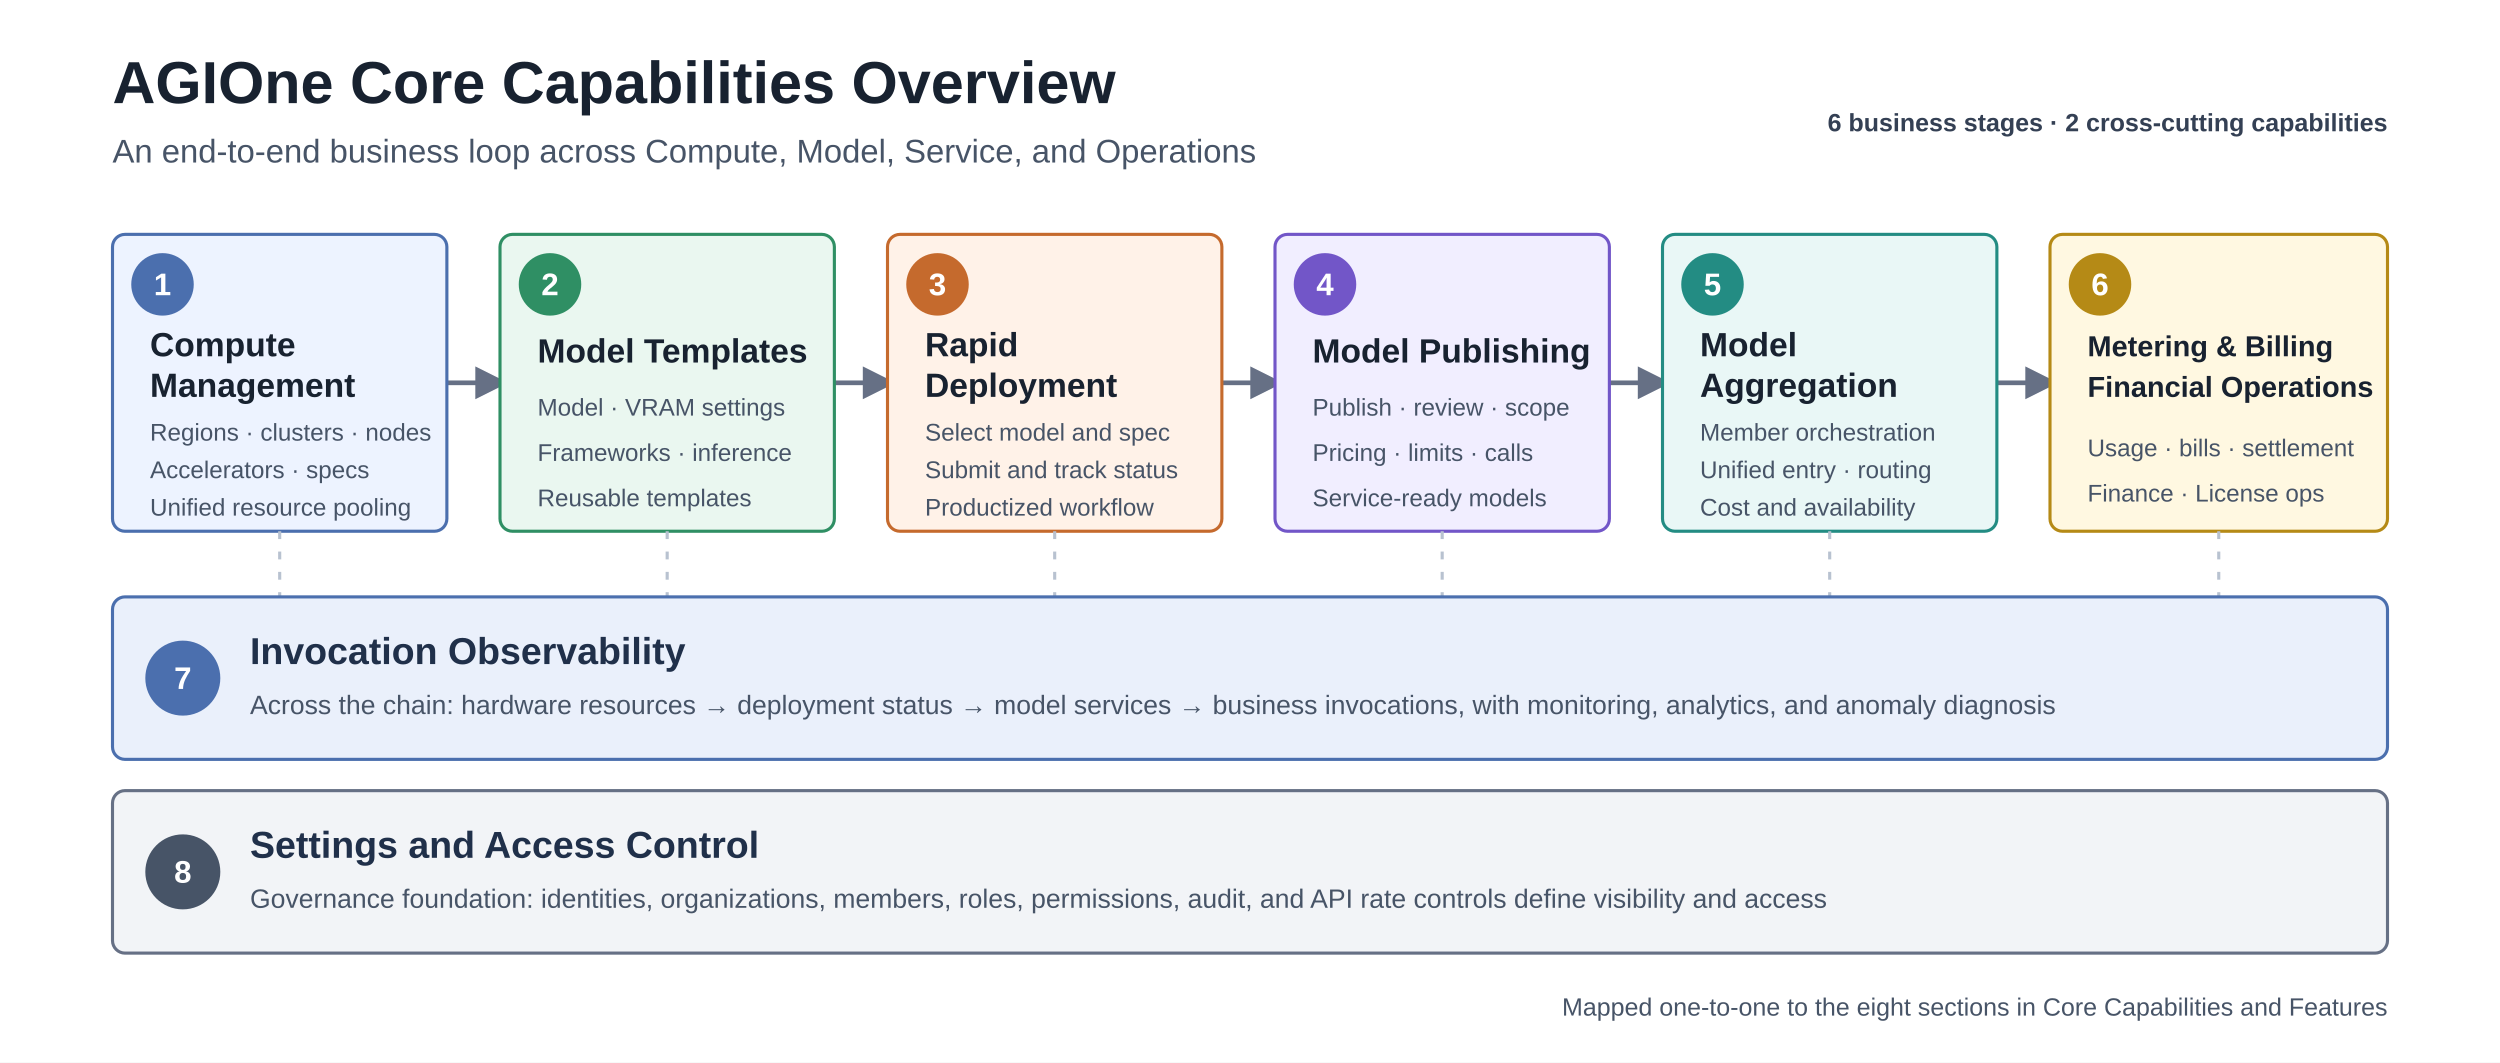
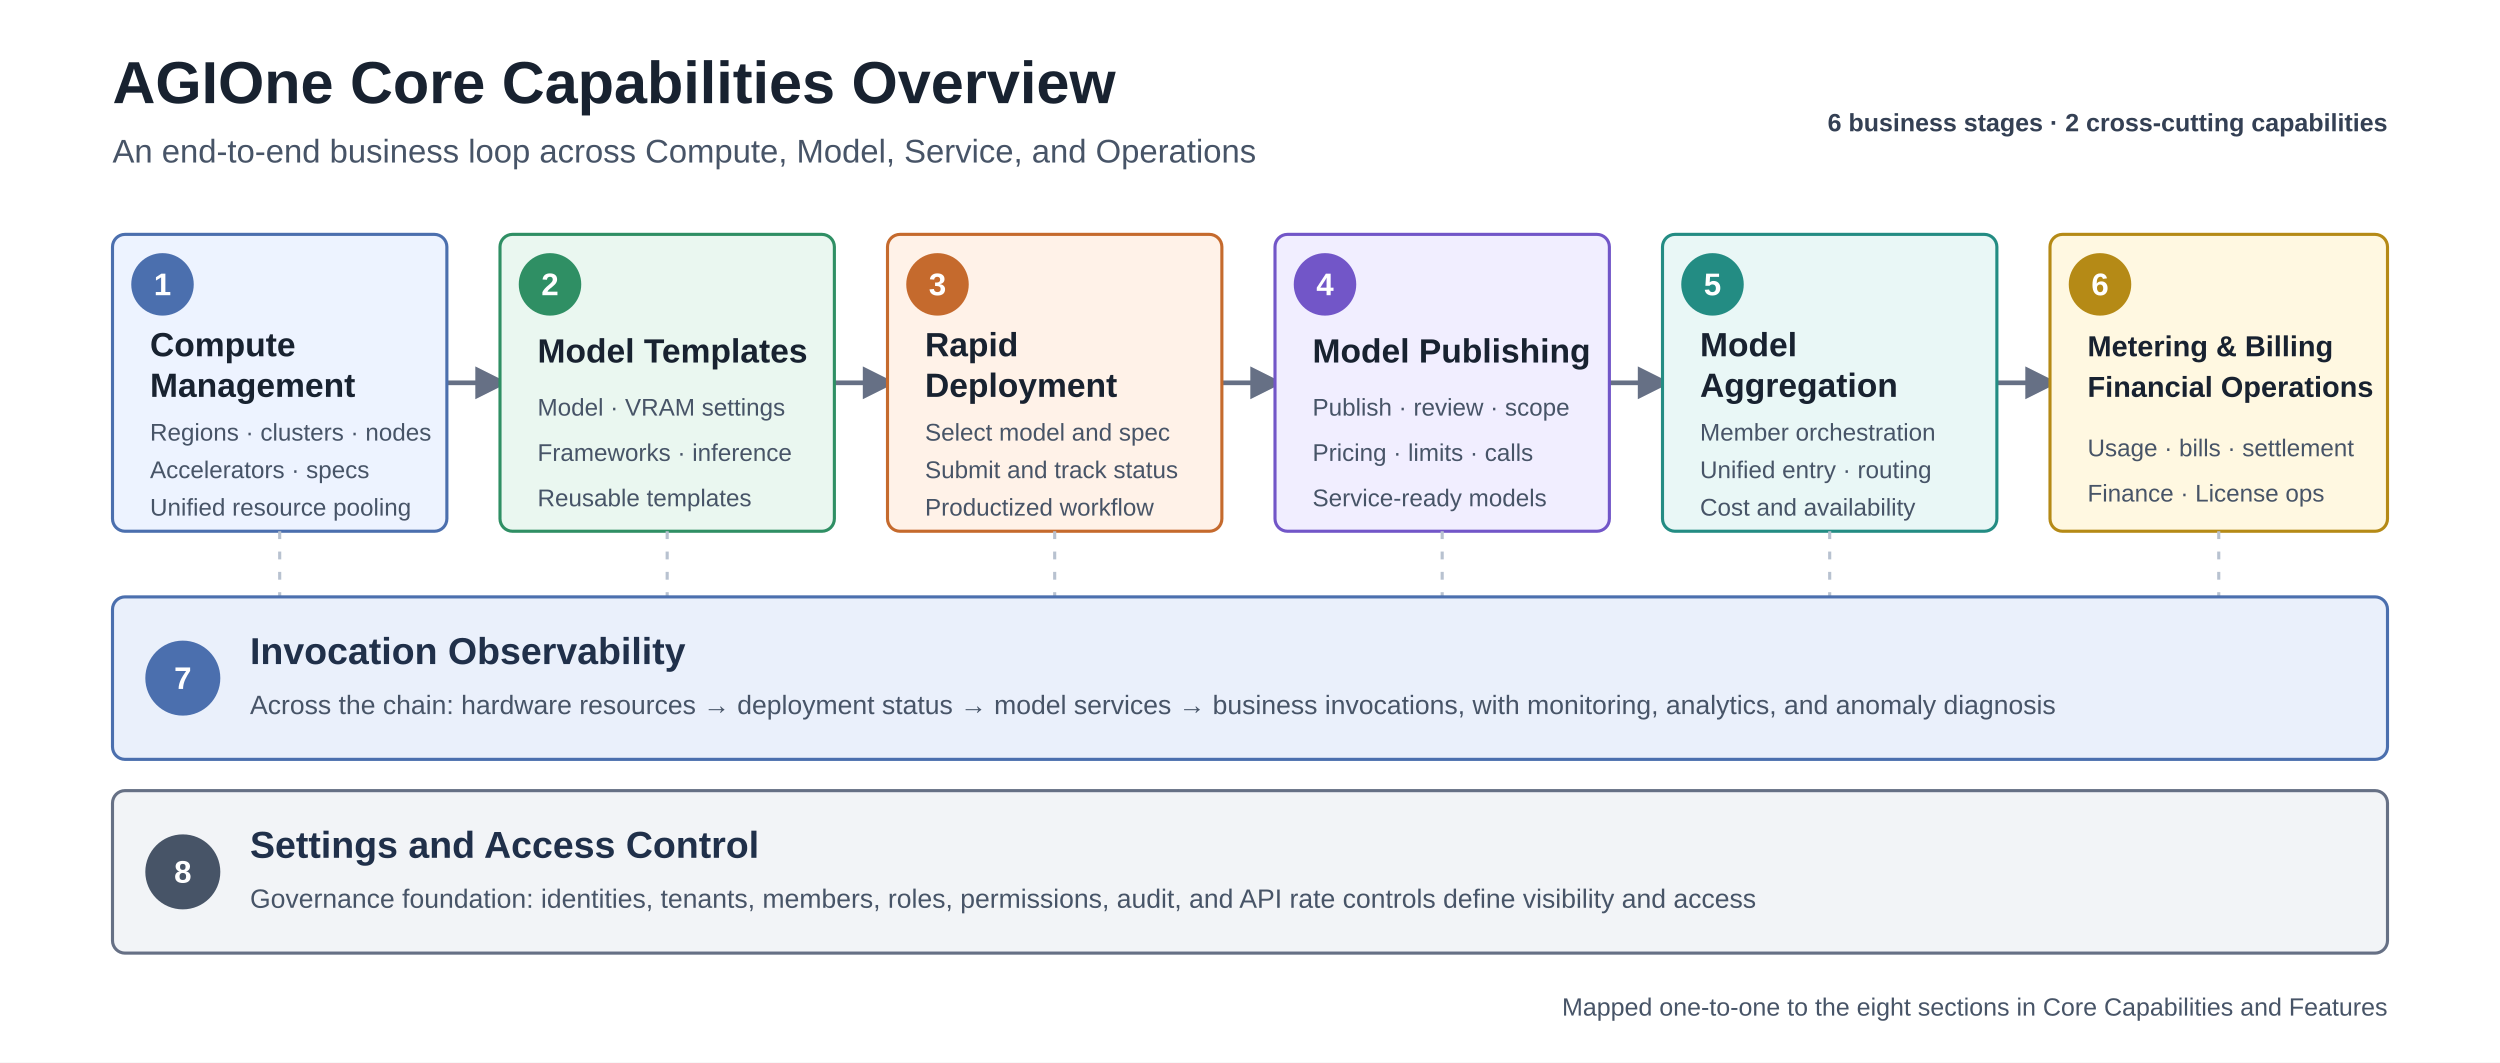
<svg xmlns="http://www.w3.org/2000/svg" width="1600" height="680" viewBox="0 0 1600 680" role="img" aria-labelledby="title desc">
  <defs>
    <marker id="arrow" viewBox="0 0 10 10" refX="8" refY="5" markerWidth="7" markerHeight="7" orient="auto-start-reverse">
      <path d="M 0 0 L 10 5 L 0 10 z" fill="#667085" />
    </marker>
    <style>
      .title { font: 700 38px Arial, "Microsoft YaHei", sans-serif; fill: #182230; }
      .subtitle { font: 400 21px Arial, "Microsoft YaHei", sans-serif; fill: #475467; }
      .stage { font: 700 21.5px Arial, "Microsoft YaHei", sans-serif; fill: #182230; }
      .stage-small { font: 700 18.5px Arial, "Microsoft YaHei", sans-serif; fill: #182230; }
      .card-desc { font: 400 15.5px Arial, "Microsoft YaHei", sans-serif; fill: #475467; }
      .num { font: 700 20px Arial, "Microsoft YaHei", sans-serif; fill: #ffffff; text-anchor: middle; dominant-baseline: central; }
      .band-title { font: 700 24px Arial, "Microsoft YaHei", sans-serif; fill: #20304a; }
      .band-desc { font: 400 17px Arial, "Microsoft YaHei", sans-serif; fill: #475467; }
      .label { font: 700 16px Arial, "Microsoft YaHei", sans-serif; fill: #344054; letter-spacing: 0; }
      .footer { font: 400 16px Arial, "Microsoft YaHei", sans-serif; fill: #475467; }
    </style>
  </defs>
  <rect width="1600" height="680" fill="#ffffff" />
  <text x="72" y="66" class="title">AGIOne Core Capabilities Overview</text>
  <text x="72" y="104" class="subtitle">An end-to-end business loop across Compute, Model, Service, and Operations</text>
  <text x="1528" y="84" class="label" text-anchor="end">6 business stages · 2 cross-cutting capabilities</text>
  <line x1="286" y1="245" x2="321" y2="245" stroke="#667085" stroke-width="3" marker-end="url(#arrow)" />
  <line x1="534" y1="245" x2="569" y2="245" stroke="#667085" stroke-width="3" marker-end="url(#arrow)" />
  <line x1="782" y1="245" x2="817" y2="245" stroke="#667085" stroke-width="3" marker-end="url(#arrow)" />
  <line x1="1030" y1="245" x2="1065" y2="245" stroke="#667085" stroke-width="3" marker-end="url(#arrow)" />
  <line x1="1278" y1="245" x2="1313" y2="245" stroke="#667085" stroke-width="3" marker-end="url(#arrow)" />
  <g transform="translate(72 150)">
    <rect width="214" height="190" rx="8" fill="#edf3ff" stroke="#4b6fae" stroke-width="2" />
    <circle cx="32" cy="32" r="20" fill="#4b6fae" />
    <text x="32" y="32" class="num">1</text>
    <text x="24" y="78" class="stage">Compute</text>
    <text x="24" y="104" class="stage">Management</text>
    <text x="24" y="132" class="card-desc">Regions · clusters · nodes</text>
    <text x="24" y="156" class="card-desc">Accelerators · specs</text>
    <text x="24" y="180" class="card-desc">Unified resource pooling</text>
  </g>
  <g transform="translate(320 150)">
    <rect width="214" height="190" rx="8" fill="#eaf7f0" stroke="#2f8f64" stroke-width="2" />
    <circle cx="32" cy="32" r="20" fill="#2f8f64" />
    <text x="32" y="32" class="num">2</text>
    <text x="24" y="82" class="stage">Model Templates</text>
    <text x="24" y="116" class="card-desc">Model · VRAM settings</text>
    <text x="24" y="145" class="card-desc">Frameworks · inference</text>
    <text x="24" y="174" class="card-desc">Reusable templates</text>
  </g>
  <g transform="translate(568 150)">
    <rect width="214" height="190" rx="8" fill="#fff2e8" stroke="#c56a2d" stroke-width="2" />
    <circle cx="32" cy="32" r="20" fill="#c56a2d" />
    <text x="32" y="32" class="num">3</text>
    <text x="24" y="78" class="stage">Rapid</text>
    <text x="24" y="104" class="stage">Deployment</text>
    <text x="24" y="132" class="card-desc">Select model and spec</text>
    <text x="24" y="156" class="card-desc">Submit and track status</text>
    <text x="24" y="180" class="card-desc">Productized workflow</text>
  </g>
  <g transform="translate(816 150)">
    <rect width="214" height="190" rx="8" fill="#f1eeff" stroke="#7256c8" stroke-width="2" />
    <circle cx="32" cy="32" r="20" fill="#7256c8" />
    <text x="32" y="32" class="num">4</text>
    <text x="24" y="82" class="stage">Model Publishing</text>
    <text x="24" y="116" class="card-desc">Publish · review · scope</text>
    <text x="24" y="145" class="card-desc">Pricing · limits · calls</text>
    <text x="24" y="174" class="card-desc">Service-ready models</text>
  </g>
  <g transform="translate(1064 150)">
    <rect width="214" height="190" rx="8" fill="#e9f7f6" stroke="#238c83" stroke-width="2" />
    <circle cx="32" cy="32" r="20" fill="#238c83" />
    <text x="32" y="32" class="num">5</text>
    <text x="24" y="78" class="stage">Model</text>
    <text x="24" y="104" class="stage">Aggregation</text>
    <text x="24" y="132" class="card-desc">Member orchestration</text>
    <text x="24" y="156" class="card-desc">Unified entry · routing</text>
    <text x="24" y="180" class="card-desc">Cost and availability</text>
  </g>
  <g transform="translate(1312 150)">
    <rect width="216" height="190" rx="8" fill="#fff8e1" stroke="#b58a16" stroke-width="2" />
    <circle cx="32" cy="32" r="20" fill="#b58a16" />
    <text x="32" y="32" class="num">6</text>
    <text x="24" y="78" class="stage-small">Metering &amp; Billing</text>
    <text x="24" y="104" class="stage-small">Financial Operations</text>
    <text x="24" y="142" class="card-desc">Usage · bills · settlement</text>
    <text x="24" y="171" class="card-desc">Finance · License ops</text>
  </g>
  <g stroke="#b8c2d0" stroke-width="2" stroke-dasharray="5 8">
    <line x1="179" y1="340" x2="179" y2="382" />
    <line x1="427" y1="340" x2="427" y2="382" />
    <line x1="675" y1="340" x2="675" y2="382" />
    <line x1="923" y1="340" x2="923" y2="382" />
    <line x1="1171" y1="340" x2="1171" y2="382" />
    <line x1="1420" y1="340" x2="1420" y2="382" />
  </g>
  <g transform="translate(72 382)">
    <rect width="1456" height="104" rx="8" fill="#eaf0fb" stroke="#4b6fae" stroke-width="2" />
    <circle cx="45" cy="52" r="24" fill="#4b6fae" />
    <text x="45" y="52" class="num">7</text>
    <text x="88" y="43" class="band-title">Invocation Observability</text>
    <text x="88" y="75" class="band-desc">Across the chain: hardware resources → deployment status → model services → business invocations, with monitoring, analytics, and anomaly diagnosis</text>
  </g>
  <g transform="translate(72 506)">
    <rect width="1456" height="104" rx="8" fill="#f2f4f7" stroke="#667085" stroke-width="2" />
    <circle cx="45" cy="52" r="24" fill="#475467" />
    <text x="45" y="52" class="num">8</text>
    <text x="88" y="43" class="band-title">Settings and Access Control</text>
-     <text x="88" y="75" class="band-desc">Governance foundation: identities, organizations, members, roles, permissions, audit, and API rate controls define visibility and access</text>
+     <text x="88" y="75" class="band-desc">Governance foundation: identities, tenants, members, roles, permissions, audit, and API rate controls define visibility and access</text>
  </g>
  <text x="1528" y="650" class="footer" text-anchor="end">Mapped one-to-one to the eight sections in Core Capabilities and Features</text>
</svg>
